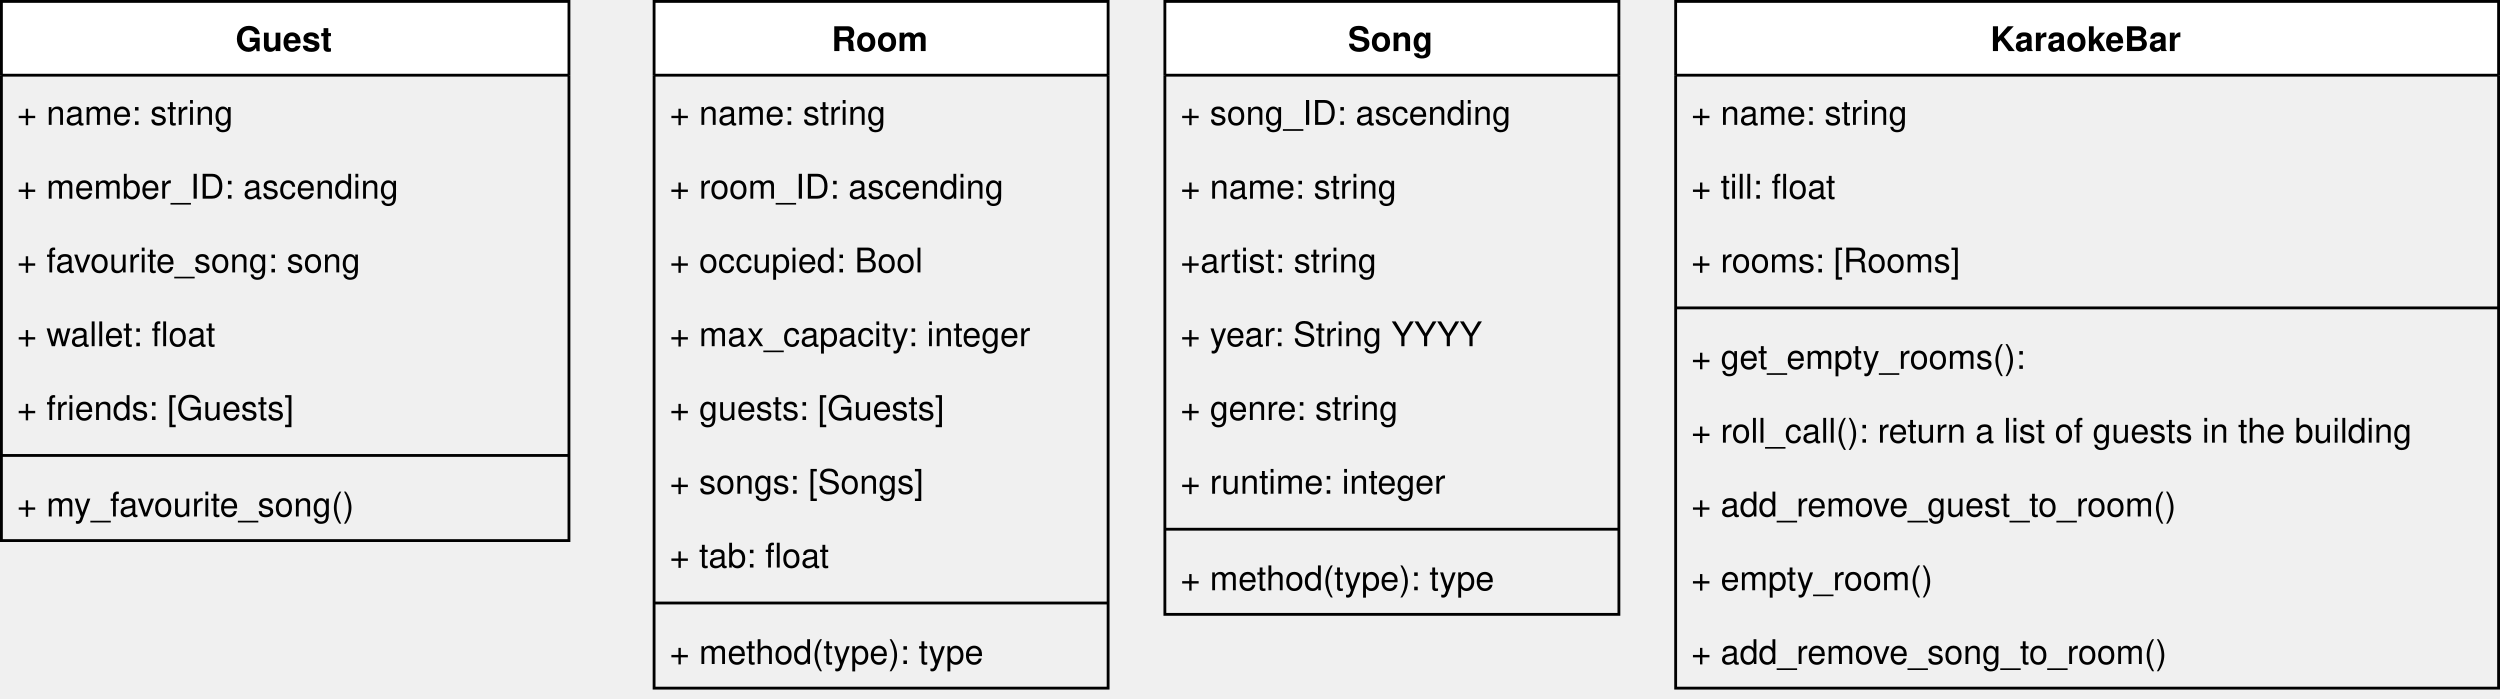
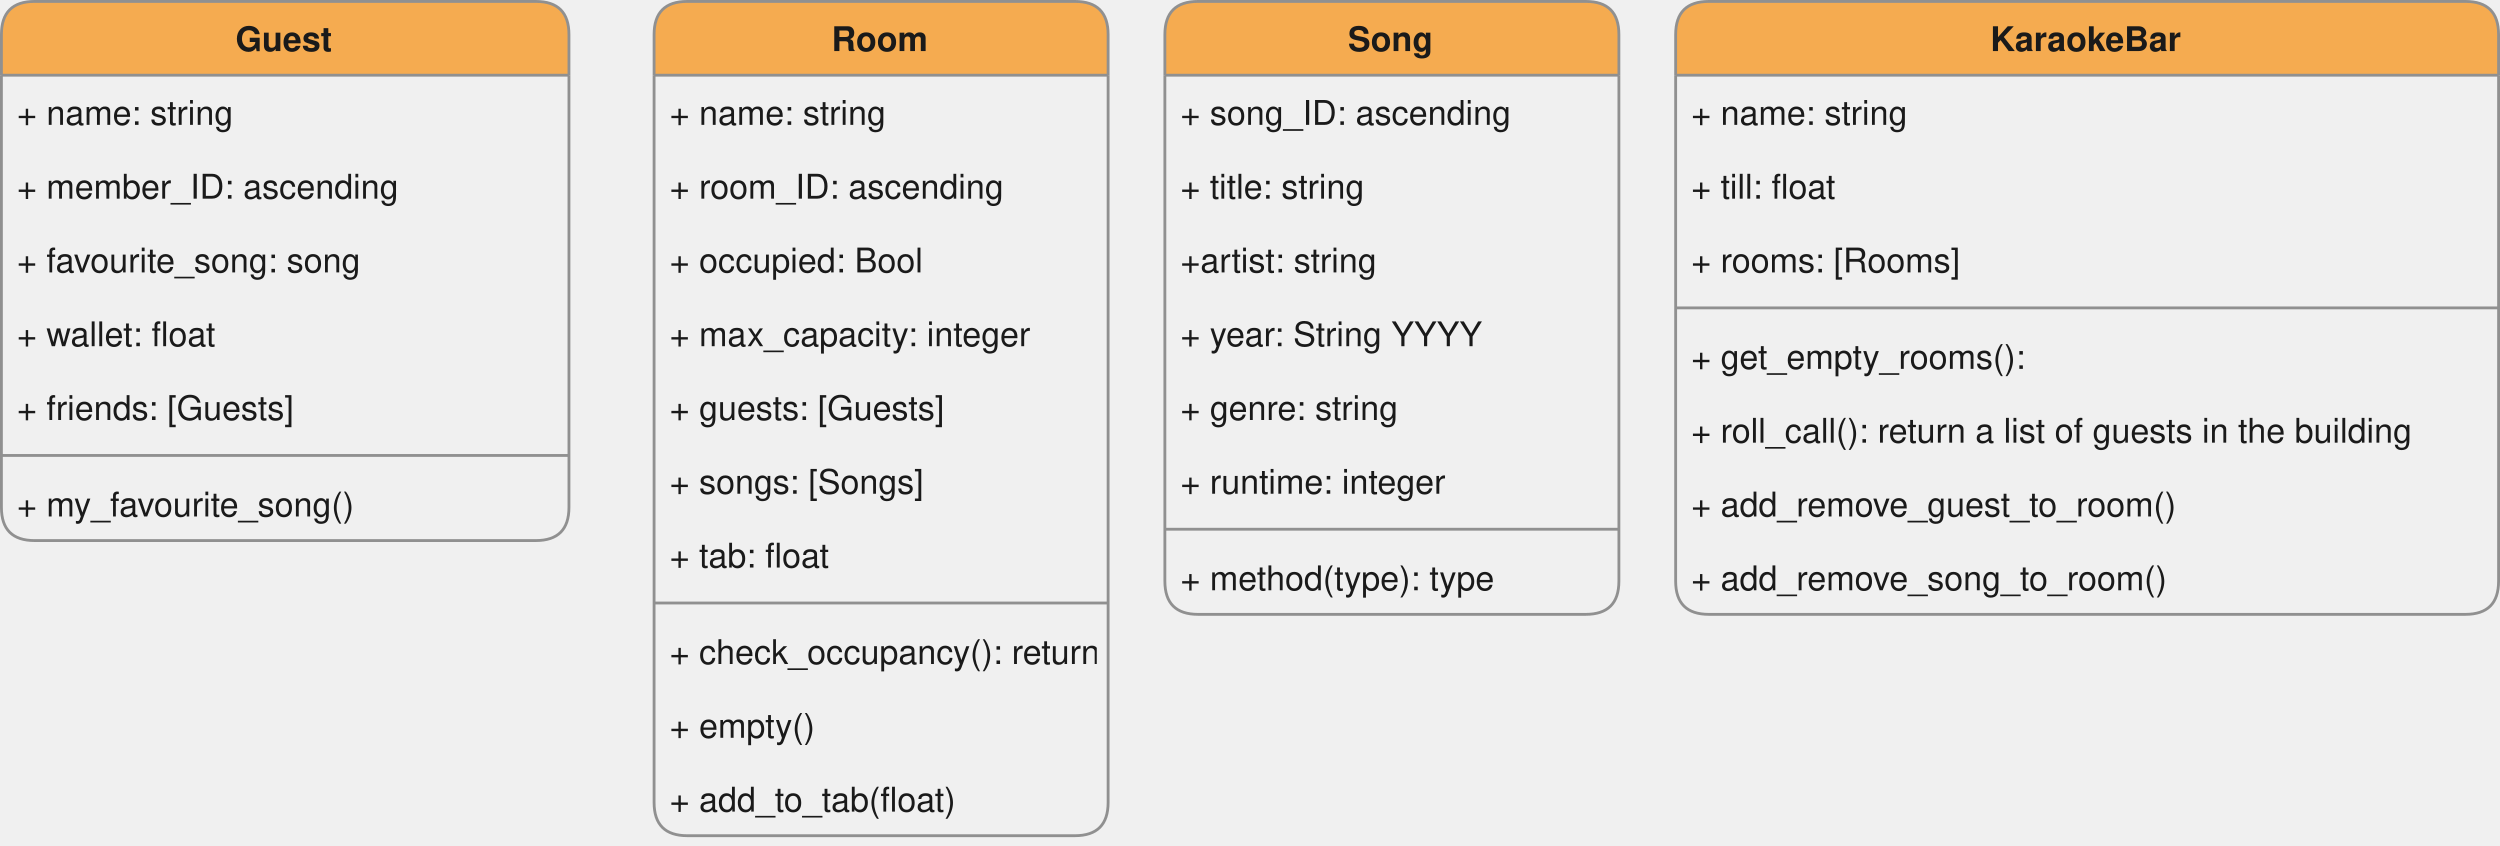
- <svg xmlns="http://www.w3.org/2000/svg" host="65bd71144e" version="1.1" width="881px" height="246px" viewBox="-0.5 -0.5 881 246" content="&lt;mxfile host=&quot;db79726e-f470-4b6f-a936-1cd475b2e9b2&quot; modified=&quot;2020-11-29T01:31:32.593Z&quot; agent=&quot;5.0 (Macintosh; Intel Mac OS X 10_16_0) AppleWebKit/537.36 (KHTML, like Gecko) Code/1.51.1 Chrome/83.0.41.122 Electron/9.3.3 Safari/537.36&quot; etag=&quot;K2HWuOkPQ0GG4NQf3nd0&quot; version=&quot;13.6.5&quot;&gt;&lt;diagram id=&quot;kErjE8_i68cur7v0tK2I&quot; name=&quot;Page-1&quot;&gt;7Zxdb+I4FIZ/DdLsxaziBCi9HGC2u9qONCorjfYKuYkJ1jgxckyB+fV7HDsEGntKSYhGWldUjU+cj+PHxx+vXQbRLNs/CLxZf+EJYYMwSPaDaD4IQzRC9/BHWQ7aEt0PtSEVNDGZasOC/iDGGBjrliakOMsoOWeSbs6NMc9zEsszGxaC786zrTg7f+oGp6RhWMSYNa3faCLX2joJ72r7n4Sm6+rJaGwcznCV2XhSrHHCdyem6PMgmgnOpT7K9jPCVOFV5aKv+8Nx9vhiguTykgvG+oIXzLbGtyfOM/Nu8lA5XOxoxnAOqemK53JhziBIY0bTHI5jeCIRYHghQlIoq0/mhOQbsMZrypJHfOBb9V6FxPH3KjVdc0F/wG0xM/eE00Ia7PCKpzkW6kowB2AVpIA8Xytn0SvTF7w/y/iIC2kMMWcMbwr6fHQjwyKl+ZRLCe7rTM2yNMWrPCT7E5Mp2wfCMyLFAbKYs2FgOJuKfmeSu7rWoLGxrU9qTDgMTW01NTU93rqGCQeGp53tXYPtIASnghxnkP5UEhY0Txu0wTlZUhD8O5lxxgHrPOcaP2XslamqAYyspJN/scExPOuxzDMf1pYn47Uycbh2xcp4WNMkIblixyWWWINSVDac5rIsldEUPlB4s+D30WAELz6DNKrT8FHZhZzxHHzBtMRIoBbsiKoJFsDjiwEboNUVbwIdt+c5jBxAobnIln/NNVNcQCQmHmsrrKOwP6xR4MDK43i7oSTRXKfQwXmk1yO9m/SHFE0cSDO8X8ZYFac8aKzgKkmh3/RkryaLgmF/aENXtKZbcKjQUKEMHnRyNPdkW5CNLh0vdRG09w6yBc/TGuyiTHmurbiOehw2RS6uUD6aKhQelp5nC56THsdLtr71FTpGSyQaXTVDR1dxy4AAIzWofxTH+UfUgBk1YUYWcAw/E/aVF1RSru4vdN5XQPuYuQQXDogm7ZG5IhButObJB3nYkN90KKpDH4ktqKIeW1bUHAup3rHBz6tH16lH0eRK9Qh1oTYMfzIc8mrDT4L2GBa/pIqEkIOrlwU7JNqngDS0Cr3QBlLlzilQeFiE6sbpf8u2wdGG+5dQkobNBRodrQeChYa7MHCDf+HHg20Btl8hydUOpyQXviHuqiHuVUIausRBsc0lrbpXL/l2gLVPBQmFFqxecriC2qU6UQeaA3KtlnrRoXuu9z02smFzYvo3FhgowZi3gdFrD9dpD6Pxm9pDeG8j3MXOlXDkiF0/R3VG7TEs2qgOdqRdBK1rRVxSdY1fhekCqEV0uB1Ql6avNiPVq6VPZcqvlrbiahEcbsfVJjj4se77odnEBCu1Dsa6zq2eKZFLkm3kYVmG5Qc94PWheD1V1GMbG7k3fDK2hDJnBmggiNyKXD0OfpnSfcOArwbHXUlKdFCd7RrmOcHzFga0fvDUsiJEPTbKkWstDifJUpAMym9Zkl5KXkY61AsPtwXc8YVtdydwXZOduuFWOP3aTSdkLUrF7ci6Fm9OwrZcTfdR2wVb296X242TG2jLHb8NgF5/uk5/+hi9rT8FFrbHAG+lHbv6W68/ueP13eFqiVYb0U4W5lx9bEayZyL8dqYuwdpkqFuBdc2QVviFbwWVuoM1IWvbm+i5tpKhbsUVuQJ2B7NeIr1i3AlRq0Z1s1B1LQGsBIVG1//rVLdoLftebte9Wsh6zfj9zCybWqzMOpCMnQOiw/K87/ST0lZIbUpSR2EIyfqLQspzJ1+3En3+Dw==&lt;/diagram&gt;&lt;/mxfile&gt;">
+ <svg xmlns="http://www.w3.org/2000/svg" host="65bd71144e" version="1.1" width="881px" height="298px" viewBox="-0.5 -0.5 881 298" content="&lt;mxfile host=&quot;db79726e-f470-4b6f-a936-1cd475b2e9b2&quot; modified=&quot;2020-11-29T14:01:43.235Z&quot; agent=&quot;5.0 (Macintosh; Intel Mac OS X 10_16_0) AppleWebKit/537.36 (KHTML, like Gecko) Code/1.51.1 Chrome/83.0.41.122 Electron/9.3.3 Safari/537.36&quot; etag=&quot;Vk88apaFzO0hBxkZ8Cga&quot; version=&quot;13.6.5&quot;&gt;&lt;diagram id=&quot;kErjE8_i68cur7v0tK2I&quot; name=&quot;Page-1&quot;&gt;7Zxbb+I4FMc/DVL3YVa5EAqPhXa6q+1Io7LSaJ+Qm5jEqhMjxxSYT7/HiYFA7C0dEm8f3FIVnzgX+/f37fjAIJzl20eOVtk3lmA6CLxkOwjvB0Hgj8Yh/JOWXW0Jw6A2pJwkKtPRMCc/sTJ6yromCS5PMgrGqCCrU2PMigLH4sSGOGeb02xLRk/vukIpbhnmMaJt6w+SiKy2joPbo/0PTNJsf2d/NKmPvKD4NeVsXaj7DYLwofqpD+dofy1V0DJDCds0TOHDIJxxxkT9Lt/OMJV1u6+2+ryvhqOH5+a4EJecMKpPeEN0rYr+zFiunk3s9vVRbkhOUQGp6ZIVYq6O+JBGlKQFvI/hjpiD4Q1zQaAq79QBwVZgjTNCkye0Y2v5XKWAetqnphnj5CdcFlF1TTjMhVIFPGIzx1yeCWYPrByXkOf7vrD+mekb2p5kfEKlUIaYUYpWJXk5FCNHPCXFlAkBxVdnSYw4URmWhNIZo4xXNRJ+je6mkVc9K2evuHFk4slfVVMNu38nf8HeZqSwyZrD24ZJMXvELMeC7yCLOhp4Sj+qfd2q5OYoVn+kbFlDqMFkqBqJaiDp4dJHkcAbpRO9Zm5bmhkEUCivQDmk7yrlcFKkLRVB4USrxgpWy6pRvcq0VxbFS2HUVblCMdzrqcpzPzxanlWppYnBuUtatbOMJAkuKroCCVQLQNJaMVKIqlaiKbyg8mbe79EgggefQdo/puEls3OAW0BZEKkwYlDXBkuFnQvnYhmMLpaBwr4/413so+upD0MDduis8sWf9zV5VEI/kDj4FuBHgT34oWeAz+J4vSKyuJL+FMZoB75v8Ldje+D9sQF8jraLGMlKF7saPlQITmEG4Pj3zN/3hvYEEJhafrqGYpc1eqipxzoZ3Tv+vfMPL53tddEBTAz8S1akR/zzKuXoW6AfWZz0hSb6UIs1e6hiJBz13qmPLc72dGP+GWBKKnA14L2L5HyZfBndHDhRfMT5t6R9/8VvIQ/byEMNXopeMP3OSiIIk9fndd4z7B8jW11zevDtNCAr7043foCPLwC9C+eC4+tVYeoK4gzHr4tqIYCKeHfzW90xcCzWvCjdqsCWL8C3OC5EplkhzldCSsDhfh93i61GAWbcQ4sDQuQbcKMkWQi2gMq8qSYCDnz/4Ec2l//tdi5n+i3Kbn/gc+0PhONf3B/wu/AUD/9jyeg8xVdPDQ6N8lPuE/imsUIQQd3+kF3wNvcIhtp9QeioiSx0E/tIFtM7FNEpoEcF2NwsGLajCeqmv8OI1xKYKwl4/8CPw987frt7BaauP8UFd12/ZfI2dwmGJn8AXxeC7MNC3A6hNfg2Nwn8QAPf+Yst+It/QRiX7iN04DD2TRFDcKWMJTdit8LKWSzfum6h/25hYnFMCNpugL8QR8ASFgUt2M6D9Lk8SNHoXQ9SMOnLgxREhp7DhZhe2WccGuU1viM9+C64m6LNBJHnuHgDe9g1nqP+sJu2lmVo8THG6LlKuRgjC/Q1XqP+6Ou8Rm75YGH58HFd6NxJWmF0sHwwfs4kxWJRxRksqv5BBZy4PqFv9r7FISE0f9qE0gWQoadxRvJ28EflXkPgseXgEKAs3U5yBpHBAtN7WcMawc0brcgltDiGhKYtZxmgwnEOtbyo9CCjVWSv4UKUbEhgdOFo0YkETJtPDQlUAQhOARYVoHE49TeRbAmg+lBKC7NzNX0uV9OX8H1Xk6fRzEFcVzmpTSOHczVd21t8tLPQeZp03DvZsDR5GHOcv2DuotTs49d5nPrCb1pdLNEbW3Mi6qmCav66gFdHv2P6Oo9TX/R9U+PfwLoSC+dotshd61Hqrdmb9heWnEA37z7N/H8IQBOn1N+wr+HvXM02XM0floUmgkkriw48zca54G5xOiFwPgML/YHOadRRfwDJ41erVcca318XPvwL&lt;/diagram&gt;&lt;/mxfile&gt;" style="background-color: rgb(238, 238, 238);">
  <defs>
    <clipPath id="mx-clip-234-31-152-26-0">
      <rect x="234" y="31" width="152" height="26" />
    </clipPath>
    <clipPath id="mx-clip-234-57-152-26-0">
      <rect x="234" y="57" width="152" height="26" />
    </clipPath>
    <clipPath id="mx-clip-234-83-152-26-0">
      <rect x="234" y="83" width="152" height="26" />
    </clipPath>
    <clipPath id="mx-clip-234-109-152-26-0">
      <rect x="234" y="109" width="152" height="26" />
    </clipPath>
    <clipPath id="mx-clip-234-135-152-26-0">
      <rect x="234" y="135" width="152" height="26" />
    </clipPath>
    <clipPath id="mx-clip-234-161-152-26-0">
      <rect x="234" y="161" width="152" height="26" />
    </clipPath>
    <clipPath id="mx-clip-234-187-152-26-0">
      <rect x="234" y="187" width="152" height="26" />
    </clipPath>
    <clipPath id="mx-clip-234-221-152-26-0">
      <rect x="234" y="221" width="152" height="26" />
    </clipPath>
+     <clipPath id="mx-clip-234-247-152-26-0">
+       <rect x="234" y="247" width="152" height="26" />
+     </clipPath>
+     <clipPath id="mx-clip-234-273-152-26-0">
+       <rect x="234" y="273" width="152" height="26" />
+     </clipPath>
    <clipPath id="mx-clip-414-31-152-26-0">
      <rect x="414" y="31" width="152" height="26" />
    </clipPath>
    <clipPath id="mx-clip-414-57-152-26-0">
      <rect x="414" y="57" width="152" height="26" />
    </clipPath>
    <clipPath id="mx-clip-414-83-152-26-0">
      <rect x="414" y="83" width="152" height="26" />
    </clipPath>
    <clipPath id="mx-clip-414-109-152-26-0">
      <rect x="414" y="109" width="152" height="26" />
    </clipPath>
    <clipPath id="mx-clip-414-135-152-26-0">
      <rect x="414" y="135" width="152" height="26" />
    </clipPath>
    <clipPath id="mx-clip-414-161-152-26-0">
      <rect x="414" y="161" width="152" height="26" />
    </clipPath>
    <clipPath id="mx-clip-414-195-152-26-0">
      <rect x="414" y="195" width="152" height="26" />
    </clipPath>
    <clipPath id="mx-clip-594-31-282-26-0">
      <rect x="594" y="31" width="282" height="26" />
    </clipPath>
    <clipPath id="mx-clip-594-57-282-26-0">
      <rect x="594" y="57" width="282" height="26" />
    </clipPath>
    <clipPath id="mx-clip-594-83-282-26-0">
      <rect x="594" y="83" width="282" height="26" />
    </clipPath>
    <clipPath id="mx-clip-594-117-282-26-0">
      <rect x="594" y="117" width="282" height="26" />
    </clipPath>
    <clipPath id="mx-clip-594-143-282-26-0">
      <rect x="594" y="143" width="282" height="26" />
    </clipPath>
    <clipPath id="mx-clip-594-169-282-26-0">
      <rect x="594" y="169" width="282" height="26" />
    </clipPath>
    <clipPath id="mx-clip-594-195-282-26-0">
      <rect x="594" y="195" width="282" height="26" />
    </clipPath>
-     <clipPath id="mx-clip-594-221-282-26-0">
-       <rect x="594" y="221" width="282" height="26" />
-     </clipPath>
    <clipPath id="mx-clip-4-31-192-26-0">
      <rect x="4" y="31" width="192" height="26" />
    </clipPath>
    <clipPath id="mx-clip-4-57-192-26-0">
      <rect x="4" y="57" width="192" height="26" />
    </clipPath>
    <clipPath id="mx-clip-4-83-192-26-0">
      <rect x="4" y="83" width="192" height="26" />
    </clipPath>
    <clipPath id="mx-clip-4-109-192-26-0">
      <rect x="4" y="109" width="192" height="26" />
    </clipPath>
    <clipPath id="mx-clip-4-135-192-26-0">
      <rect x="4" y="135" width="192" height="26" />
    </clipPath>
    <clipPath id="mx-clip-4-169-192-26-0">
      <rect x="4" y="169" width="192" height="26" />
    </clipPath>
  </defs>
  <g>
-     <path d="M 230 26 L 230 0 L 390 0 L 390 26" fill="#ffffff" stroke="#000000" stroke-miterlimit="10" pointer-events="all" />
-     <path d="M 230 26 L 230 242 L 390 242 L 390 26" fill="none" stroke="#000000" stroke-miterlimit="10" pointer-events="none" />
-     <path d="M 230 26 L 390 26" fill="none" stroke="#000000" stroke-miterlimit="10" pointer-events="none" />
-     <g fill="#000000" font-family="Helvetica" font-weight="bold" pointer-events="none" text-anchor="middle" font-size="12px">
+     <path d="M 390 26 L 390 11.7 Q 390 0 378.3 0 L 241.7 0 Q 230 0 230 11.7 L 230 26" fill="#f5ab50" stroke="#909090" stroke-miterlimit="10" pointer-events="all" />
+     <path d="M 230 26 L 230 282.3 Q 230 294 241.7 294 L 378.3 294 Q 390 294 390 282.3 L 390 26" fill="none" stroke="#909090" stroke-miterlimit="10" pointer-events="none" />
+     <path d="M 230 26 L 390 26" fill="none" stroke="#909090" stroke-miterlimit="10" pointer-events="none" />
+     <g fill="#1A1A1A" font-family="Helvetica" font-weight="bold" pointer-events="none" text-anchor="middle" font-size="12px">
      <text x="309.5" y="17.5">
                Room
            </text>
    </g>
-     <g fill="#000000" font-family="Helvetica" pointer-events="none" clip-path="url(#mx-clip-234-31-152-26-0)" font-size="12px">
+     <g fill="#1A1A1A" font-family="Helvetica" pointer-events="none" clip-path="url(#mx-clip-234-31-152-26-0)" font-size="12px">
      <text x="235.5" y="43.5">
                + name: string
            </text>
    </g>
-     <g fill="#000000" font-family="Helvetica" pointer-events="none" clip-path="url(#mx-clip-234-57-152-26-0)" font-size="12px">
+     <g fill="#1A1A1A" font-family="Helvetica" pointer-events="none" clip-path="url(#mx-clip-234-57-152-26-0)" font-size="12px">
      <text x="235.5" y="69.5">
                + room_ID: ascending
            </text>
    </g>
-     <g fill="#000000" font-family="Helvetica" pointer-events="none" clip-path="url(#mx-clip-234-83-152-26-0)" font-size="12px">
+     <g fill="#1A1A1A" font-family="Helvetica" pointer-events="none" clip-path="url(#mx-clip-234-83-152-26-0)" font-size="12px">
      <text x="235.5" y="95.5">
                + occupied: Bool
            </text>
    </g>
-     <g fill="#000000" font-family="Helvetica" pointer-events="none" clip-path="url(#mx-clip-234-109-152-26-0)" font-size="12px">
+     <g fill="#1A1A1A" font-family="Helvetica" pointer-events="none" clip-path="url(#mx-clip-234-109-152-26-0)" font-size="12px">
      <text x="235.5" y="121.5">
                + max_capacity: integer
            </text>
    </g>
-     <g fill="#000000" font-family="Helvetica" pointer-events="none" clip-path="url(#mx-clip-234-135-152-26-0)" font-size="12px">
+     <g fill="#1A1A1A" font-family="Helvetica" pointer-events="none" clip-path="url(#mx-clip-234-135-152-26-0)" font-size="12px">
      <text x="235.5" y="147.5">
                + guests: [Guests]
            </text>
    </g>
-     <g fill="#000000" font-family="Helvetica" pointer-events="none" clip-path="url(#mx-clip-234-161-152-26-0)" font-size="12px">
+     <g fill="#1A1A1A" font-family="Helvetica" pointer-events="none" clip-path="url(#mx-clip-234-161-152-26-0)" font-size="12px">
      <text x="235.5" y="173.5">
                + songs: [Songs]
            </text>
    </g>
-     <g fill="#000000" font-family="Helvetica" pointer-events="none" clip-path="url(#mx-clip-234-187-152-26-0)" font-size="12px">
+     <g fill="#1A1A1A" font-family="Helvetica" pointer-events="none" clip-path="url(#mx-clip-234-187-152-26-0)" font-size="12px">
      <text x="235.5" y="199.5">
                + tab: float
            </text>
    </g>
-     <path d="M 230 212 L 390 212" fill="none" stroke="#000000" stroke-miterlimit="10" pointer-events="none" />
-     <g fill="#000000" font-family="Helvetica" pointer-events="none" clip-path="url(#mx-clip-234-221-152-26-0)" font-size="12px">
+     <path d="M 230 212 L 390 212" fill="none" stroke="#909090" stroke-miterlimit="10" pointer-events="none" />
+     <g fill="#1A1A1A" font-family="Helvetica" pointer-events="none" clip-path="url(#mx-clip-234-221-152-26-0)" font-size="12px">
      <text x="235.5" y="233.5">
-                 + method(type): type
-             </text>
-     </g>
-     <path d="M 410 26 L 410 0 L 570 0 L 570 26" fill="#ffffff" stroke="#000000" stroke-miterlimit="10" pointer-events="none" />
-     <path d="M 410 26 L 410 216 L 570 216 L 570 26" fill="none" stroke="#000000" stroke-miterlimit="10" pointer-events="none" />
-     <path d="M 410 26 L 570 26" fill="none" stroke="#000000" stroke-miterlimit="10" pointer-events="none" />
-     <g fill="#000000" font-family="Helvetica" font-weight="bold" pointer-events="none" text-anchor="middle" font-size="12px">
+                 + check_occupancy(): returns Bool
+             </text>
+     </g>
+     <g fill="#1A1A1A" font-family="Helvetica" pointer-events="none" clip-path="url(#mx-clip-234-247-152-26-0)" font-size="12px">
+       <text x="235.5" y="259.5">
+                 + empty()
+             </text>
+     </g>
+     <g fill="#1A1A1A" font-family="Helvetica" pointer-events="none" clip-path="url(#mx-clip-234-273-152-26-0)" font-size="12px">
+       <text x="235.5" y="285.5">
+                 + add_to_tab(float)
+             </text>
+     </g>
+     <path d="M 570 26 L 570 11.7 Q 570 0 558.3 0 L 421.7 0 Q 410 0 410 11.7 L 410 26" fill="#f5ab50" stroke="#909090" stroke-miterlimit="10" pointer-events="none" />
+     <path d="M 410 26 L 410 204.3 Q 410 216 421.7 216 L 558.3 216 Q 570 216 570 204.3 L 570 26" fill="none" stroke="#909090" stroke-miterlimit="10" pointer-events="none" />
+     <path d="M 410 26 L 570 26" fill="none" stroke="#909090" stroke-miterlimit="10" pointer-events="none" />
+     <g fill="#1A1A1A" font-family="Helvetica" font-weight="bold" pointer-events="none" text-anchor="middle" font-size="12px">
      <text x="489.5" y="17.5">
                Song
            </text>
    </g>
-     <g fill="#000000" font-family="Helvetica" pointer-events="none" clip-path="url(#mx-clip-414-31-152-26-0)" font-size="12px">
+     <g fill="#1A1A1A" font-family="Helvetica" pointer-events="none" clip-path="url(#mx-clip-414-31-152-26-0)" font-size="12px">
      <text x="415.5" y="43.5">
                + song_ID: ascending
            </text>
    </g>
-     <g fill="#000000" font-family="Helvetica" pointer-events="none" clip-path="url(#mx-clip-414-57-152-26-0)" font-size="12px">
+     <g fill="#1A1A1A" font-family="Helvetica" pointer-events="none" clip-path="url(#mx-clip-414-57-152-26-0)" font-size="12px">
      <text x="415.5" y="69.5">
-                 + name: string
-             </text>
-     </g>
-     <g fill="#000000" font-family="Helvetica" pointer-events="none" clip-path="url(#mx-clip-414-83-152-26-0)" font-size="12px">
+                 + title: string
+             </text>
+     </g>
+     <g fill="#1A1A1A" font-family="Helvetica" pointer-events="none" clip-path="url(#mx-clip-414-83-152-26-0)" font-size="12px">
      <text x="415.5" y="95.5">
                +artist: string
            </text>
    </g>
-     <g fill="#000000" font-family="Helvetica" pointer-events="none" clip-path="url(#mx-clip-414-109-152-26-0)" font-size="12px">
+     <g fill="#1A1A1A" font-family="Helvetica" pointer-events="none" clip-path="url(#mx-clip-414-109-152-26-0)" font-size="12px">
      <text x="415.5" y="121.5">
                + year: String YYYY
            </text>
    </g>
-     <g fill="#000000" font-family="Helvetica" pointer-events="none" clip-path="url(#mx-clip-414-135-152-26-0)" font-size="12px">
+     <g fill="#1A1A1A" font-family="Helvetica" pointer-events="none" clip-path="url(#mx-clip-414-135-152-26-0)" font-size="12px">
      <text x="415.5" y="147.5">
                + genre: string
            </text>
    </g>
-     <g fill="#000000" font-family="Helvetica" pointer-events="none" clip-path="url(#mx-clip-414-161-152-26-0)" font-size="12px">
+     <g fill="#1A1A1A" font-family="Helvetica" pointer-events="none" clip-path="url(#mx-clip-414-161-152-26-0)" font-size="12px">
      <text x="415.5" y="173.5">
                + runtime: integer
            </text>
    </g>
-     <path d="M 410 186 L 570 186" fill="none" stroke="#000000" stroke-miterlimit="10" pointer-events="none" />
-     <g fill="#000000" font-family="Helvetica" pointer-events="none" clip-path="url(#mx-clip-414-195-152-26-0)" font-size="12px">
+     <path d="M 410 186 L 570 186" fill="none" stroke="#909090" stroke-miterlimit="10" pointer-events="none" />
+     <g fill="#1A1A1A" font-family="Helvetica" pointer-events="none" clip-path="url(#mx-clip-414-195-152-26-0)" font-size="12px">
      <text x="415.5" y="207.5">
                + method(type): type
            </text>
    </g>
-     <path d="M 590 26 L 590 0 L 880 0 L 880 26" fill="#ffffff" stroke="#000000" stroke-miterlimit="10" pointer-events="none" />
-     <path d="M 590 26 L 590 242 L 880 242 L 880 26" fill="none" stroke="#000000" stroke-miterlimit="10" pointer-events="none" />
-     <path d="M 590 26 L 880 26" fill="none" stroke="#000000" stroke-miterlimit="10" pointer-events="none" />
-     <g fill="#000000" font-family="Helvetica" font-weight="bold" pointer-events="none" text-anchor="middle" font-size="12px">
+     <path d="M 880 26 L 880 11.7 Q 880 0 868.3 0 L 601.7 0 Q 590 0 590 11.7 L 590 26" fill="#f5ab50" stroke="#909090" stroke-miterlimit="10" pointer-events="none" />
+     <path d="M 590 26 L 590 204.3 Q 590 216 601.7 216 L 868.3 216 Q 880 216 880 204.3 L 880 26" fill="none" stroke="#909090" stroke-miterlimit="10" pointer-events="none" />
+     <path d="M 590 26 L 880 26" fill="none" stroke="#909090" stroke-miterlimit="10" pointer-events="none" />
+     <g fill="#1A1A1A" font-family="Helvetica" font-weight="bold" pointer-events="none" text-anchor="middle" font-size="12px">
      <text x="734.5" y="17.5">
                KaraokeBar
            </text>
    </g>
-     <g fill="#000000" font-family="Helvetica" pointer-events="none" clip-path="url(#mx-clip-594-31-282-26-0)" font-size="12px">
+     <g fill="#1A1A1A" font-family="Helvetica" pointer-events="none" clip-path="url(#mx-clip-594-31-282-26-0)" font-size="12px">
      <text x="595.5" y="43.5">
                + name: string
            </text>
    </g>
-     <g fill="#000000" font-family="Helvetica" pointer-events="none" clip-path="url(#mx-clip-594-57-282-26-0)" font-size="12px">
+     <g fill="#1A1A1A" font-family="Helvetica" pointer-events="none" clip-path="url(#mx-clip-594-57-282-26-0)" font-size="12px">
      <text x="595.5" y="69.5">
                + till: float
            </text>
    </g>
-     <g fill="#000000" font-family="Helvetica" pointer-events="none" clip-path="url(#mx-clip-594-83-282-26-0)" font-size="12px">
+     <g fill="#1A1A1A" font-family="Helvetica" pointer-events="none" clip-path="url(#mx-clip-594-83-282-26-0)" font-size="12px">
      <text x="595.5" y="95.5">
                + rooms: [Rooms]
            </text>
    </g>
-     <path d="M 590 108 L 880 108" fill="none" stroke="#000000" stroke-miterlimit="10" pointer-events="none" />
-     <g fill="#000000" font-family="Helvetica" pointer-events="none" clip-path="url(#mx-clip-594-117-282-26-0)" font-size="12px">
+     <path d="M 590 108 L 880 108" fill="none" stroke="#909090" stroke-miterlimit="10" pointer-events="none" />
+     <g fill="#1A1A1A" font-family="Helvetica" pointer-events="none" clip-path="url(#mx-clip-594-117-282-26-0)" font-size="12px">
      <text x="595.5" y="129.5">
                + get_empty_rooms():
            </text>
    </g>
-     <g fill="#000000" font-family="Helvetica" pointer-events="none" clip-path="url(#mx-clip-594-143-282-26-0)" font-size="12px">
+     <g fill="#1A1A1A" font-family="Helvetica" pointer-events="none" clip-path="url(#mx-clip-594-143-282-26-0)" font-size="12px">
      <text x="595.5" y="155.5">
                + roll_call(): return a list of guests in the building
            </text>
    </g>
-     <g fill="#000000" font-family="Helvetica" pointer-events="none" clip-path="url(#mx-clip-594-169-282-26-0)" font-size="12px">
+     <g fill="#1A1A1A" font-family="Helvetica" pointer-events="none" clip-path="url(#mx-clip-594-169-282-26-0)" font-size="12px">
      <text x="595.5" y="181.5">
                + add_remove_guest_to_room()
            </text>
    </g>
-     <g fill="#000000" font-family="Helvetica" pointer-events="none" clip-path="url(#mx-clip-594-195-282-26-0)" font-size="12px">
+     <g fill="#1A1A1A" font-family="Helvetica" pointer-events="none" clip-path="url(#mx-clip-594-195-282-26-0)" font-size="12px">
      <text x="595.5" y="207.5">
-                 + empty_room()
-             </text>
-     </g>
-     <g fill="#000000" font-family="Helvetica" pointer-events="none" clip-path="url(#mx-clip-594-221-282-26-0)" font-size="12px">
-       <text x="595.5" y="233.5">
                + add_remove_song_to_room()
            </text>
    </g>
-     <path d="M 0 26 L 0 0 L 200 0 L 200 26" fill="#ffffff" stroke="#000000" stroke-miterlimit="10" pointer-events="none" />
-     <path d="M 0 26 L 0 190 L 200 190 L 200 26" fill="none" stroke="#000000" stroke-miterlimit="10" pointer-events="none" />
-     <path d="M 0 26 L 200 26" fill="none" stroke="#000000" stroke-miterlimit="10" pointer-events="none" />
-     <g fill="#000000" font-family="Helvetica" font-weight="bold" pointer-events="none" text-anchor="middle" font-size="12px">
+     <path d="M 200 26 L 200 11.7 Q 200 0 188.3 0 L 11.7 0 Q 0 0 0 11.7 L 0 26" fill="#f5ab50" stroke="#909090" stroke-miterlimit="10" pointer-events="none" />
+     <path d="M 0 26 L 0 178.3 Q 0 190 11.7 190 L 188.3 190 Q 200 190 200 178.3 L 200 26" fill="none" stroke="#909090" stroke-miterlimit="10" pointer-events="none" />
+     <path d="M 0 26 L 200 26" fill="none" stroke="#909090" stroke-miterlimit="10" pointer-events="none" />
+     <g fill="#1A1A1A" font-family="Helvetica" font-weight="bold" pointer-events="none" text-anchor="middle" font-size="12px">
      <text x="99.5" y="17.5">
                Guest
            </text>
    </g>
-     <g fill="#000000" font-family="Helvetica" pointer-events="none" clip-path="url(#mx-clip-4-31-192-26-0)" font-size="12px">
+     <g fill="#1A1A1A" font-family="Helvetica" pointer-events="none" clip-path="url(#mx-clip-4-31-192-26-0)" font-size="12px">
      <text x="5.5" y="43.5">
                + name: string
            </text>
    </g>
-     <g fill="#000000" font-family="Helvetica" pointer-events="none" clip-path="url(#mx-clip-4-57-192-26-0)" font-size="12px">
+     <g fill="#1A1A1A" font-family="Helvetica" pointer-events="none" clip-path="url(#mx-clip-4-57-192-26-0)" font-size="12px">
      <text x="5.5" y="69.5">
                + member_ID: ascending
            </text>
    </g>
-     <g fill="#000000" font-family="Helvetica" pointer-events="none" clip-path="url(#mx-clip-4-83-192-26-0)" font-size="12px">
+     <g fill="#1A1A1A" font-family="Helvetica" pointer-events="none" clip-path="url(#mx-clip-4-83-192-26-0)" font-size="12px">
      <text x="5.5" y="95.5">
                + favourite_song: song
            </text>
    </g>
-     <g fill="#000000" font-family="Helvetica" pointer-events="none" clip-path="url(#mx-clip-4-109-192-26-0)" font-size="12px">
+     <g fill="#1A1A1A" font-family="Helvetica" pointer-events="none" clip-path="url(#mx-clip-4-109-192-26-0)" font-size="12px">
      <text x="5.5" y="121.5">
                + wallet: float
            </text>
    </g>
-     <g fill="#000000" font-family="Helvetica" pointer-events="none" clip-path="url(#mx-clip-4-135-192-26-0)" font-size="12px">
+     <g fill="#1A1A1A" font-family="Helvetica" pointer-events="none" clip-path="url(#mx-clip-4-135-192-26-0)" font-size="12px">
      <text x="5.5" y="147.5">
                + friends: [Guests]
            </text>
    </g>
-     <path d="M 0 160 L 200 160" fill="none" stroke="#000000" stroke-miterlimit="10" pointer-events="none" />
-     <g fill="#000000" font-family="Helvetica" pointer-events="none" clip-path="url(#mx-clip-4-169-192-26-0)" font-size="12px">
+     <path d="M 0 160 L 200 160" fill="none" stroke="#909090" stroke-miterlimit="10" pointer-events="none" />
+     <g fill="#1A1A1A" font-family="Helvetica" pointer-events="none" clip-path="url(#mx-clip-4-169-192-26-0)" font-size="12px">
      <text x="5.5" y="181.5">
                + my_favourite_song()
            </text>
    </g>
  </g>
</svg>
